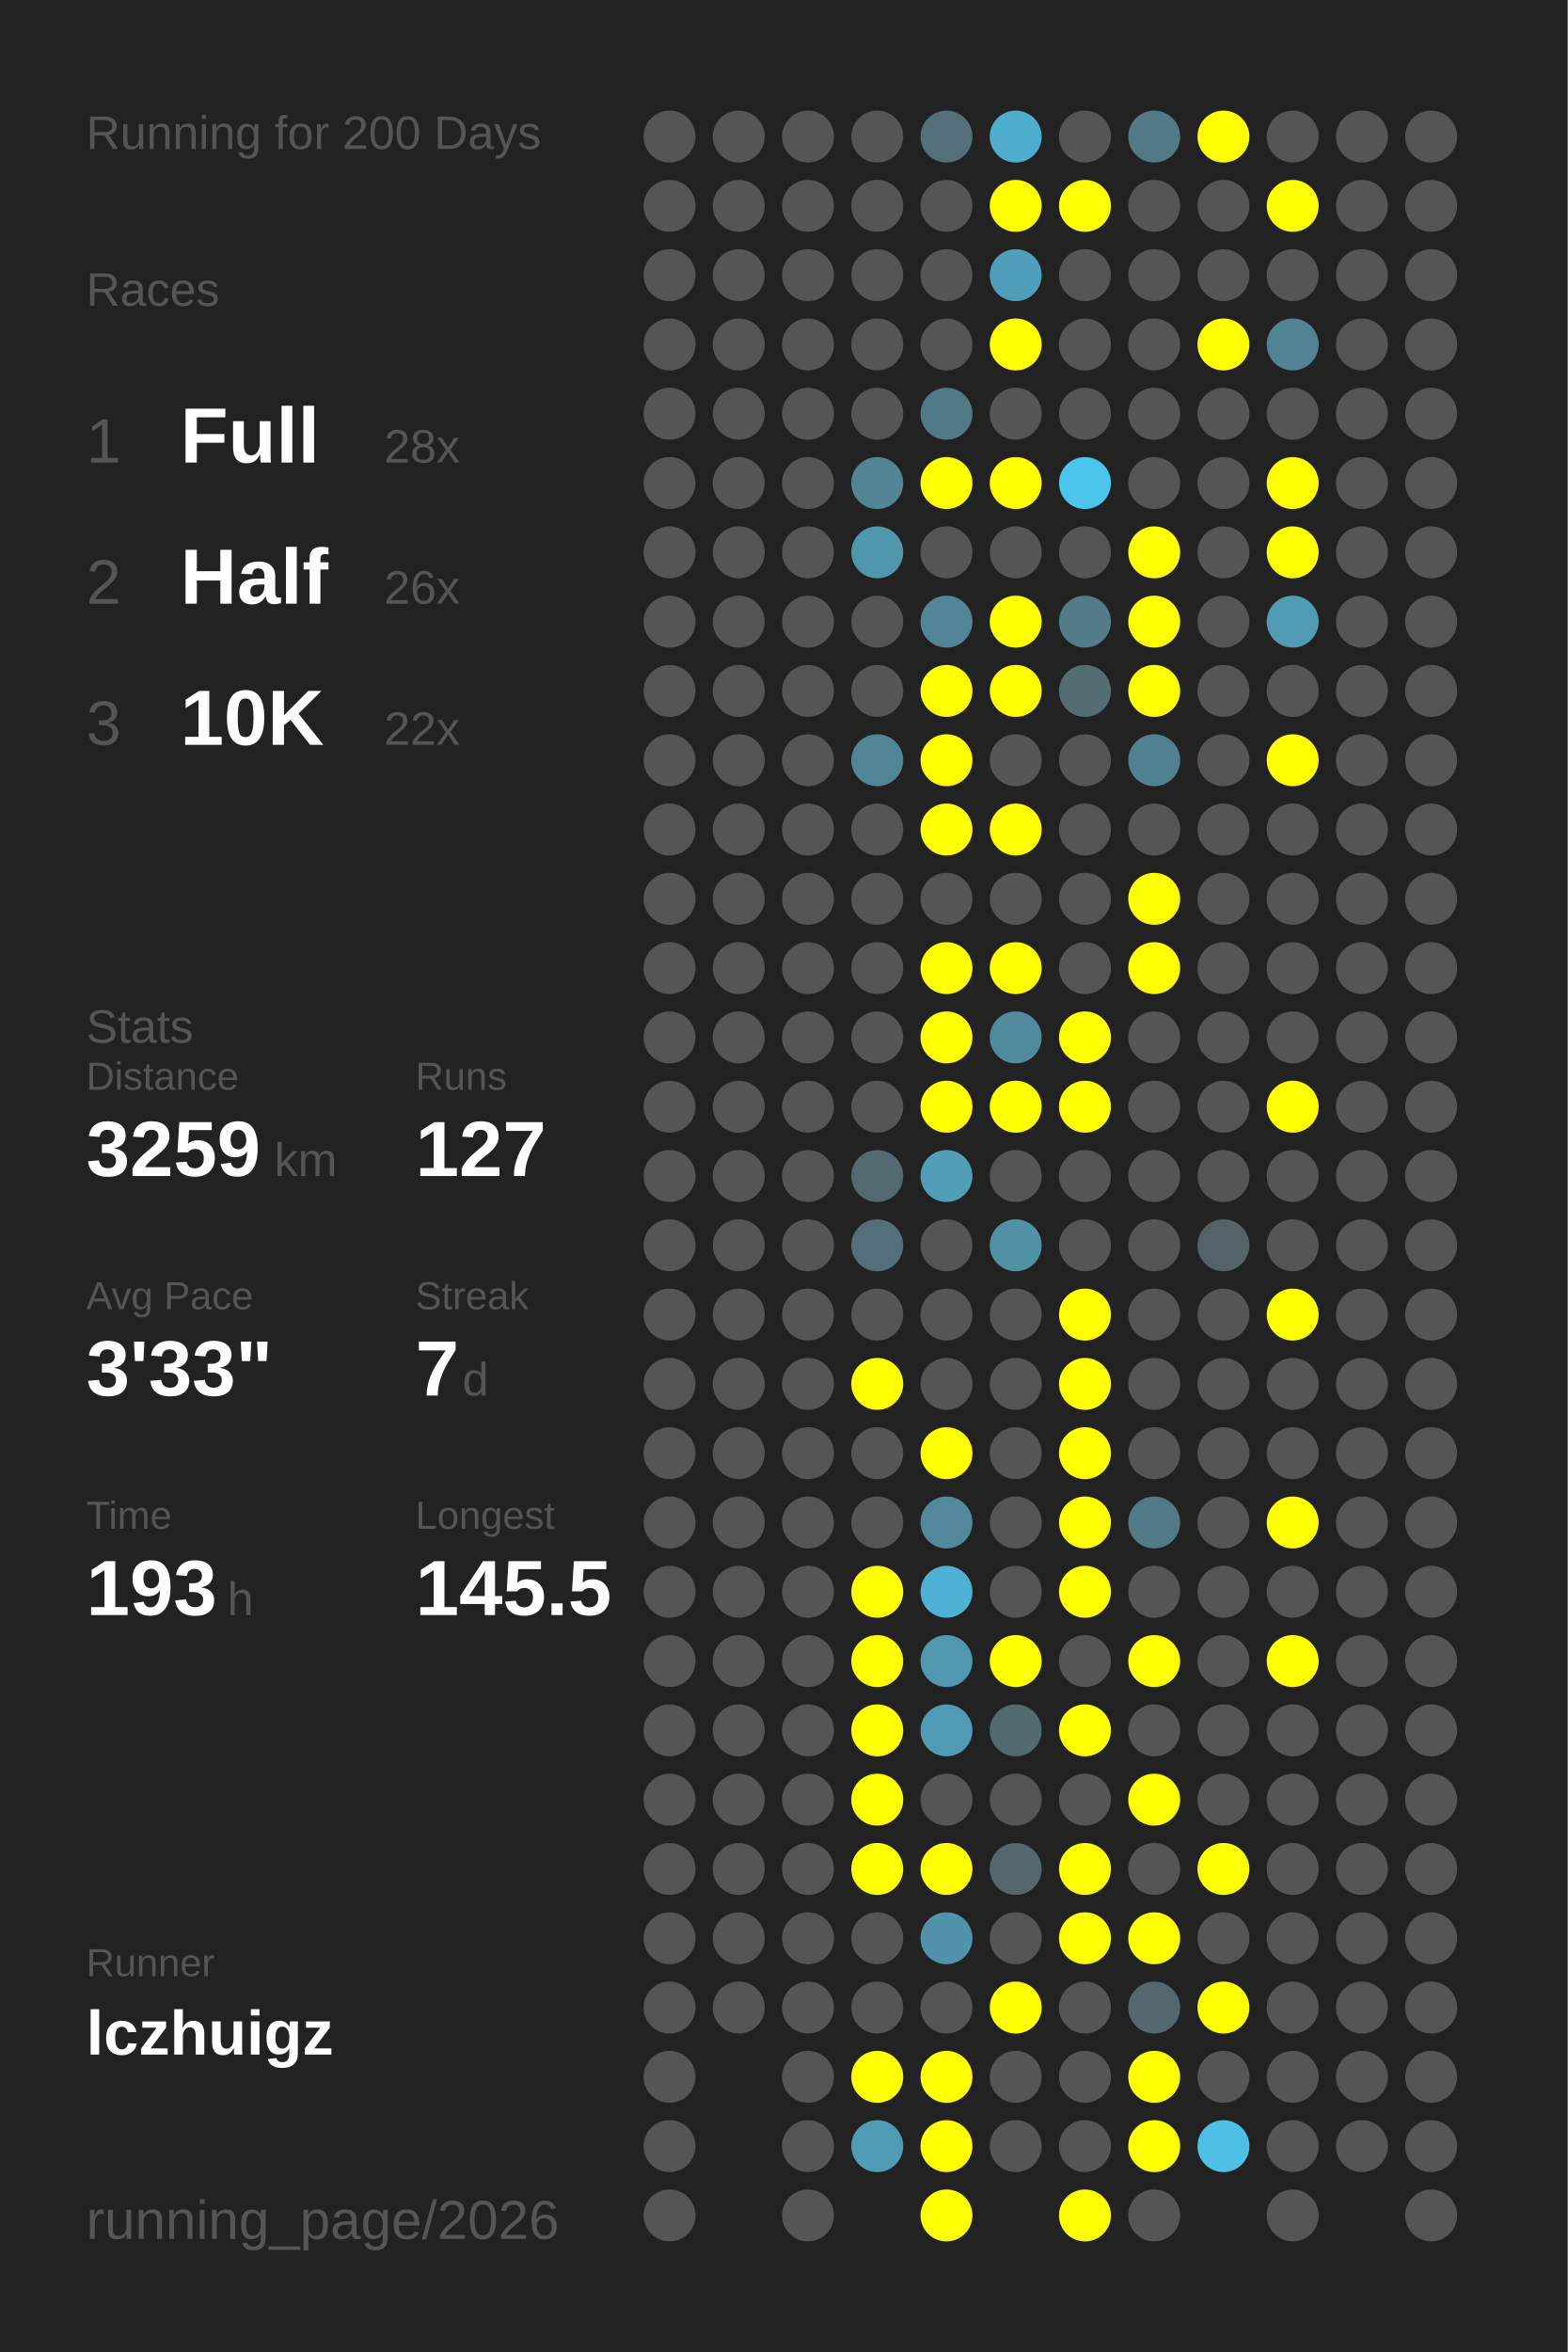
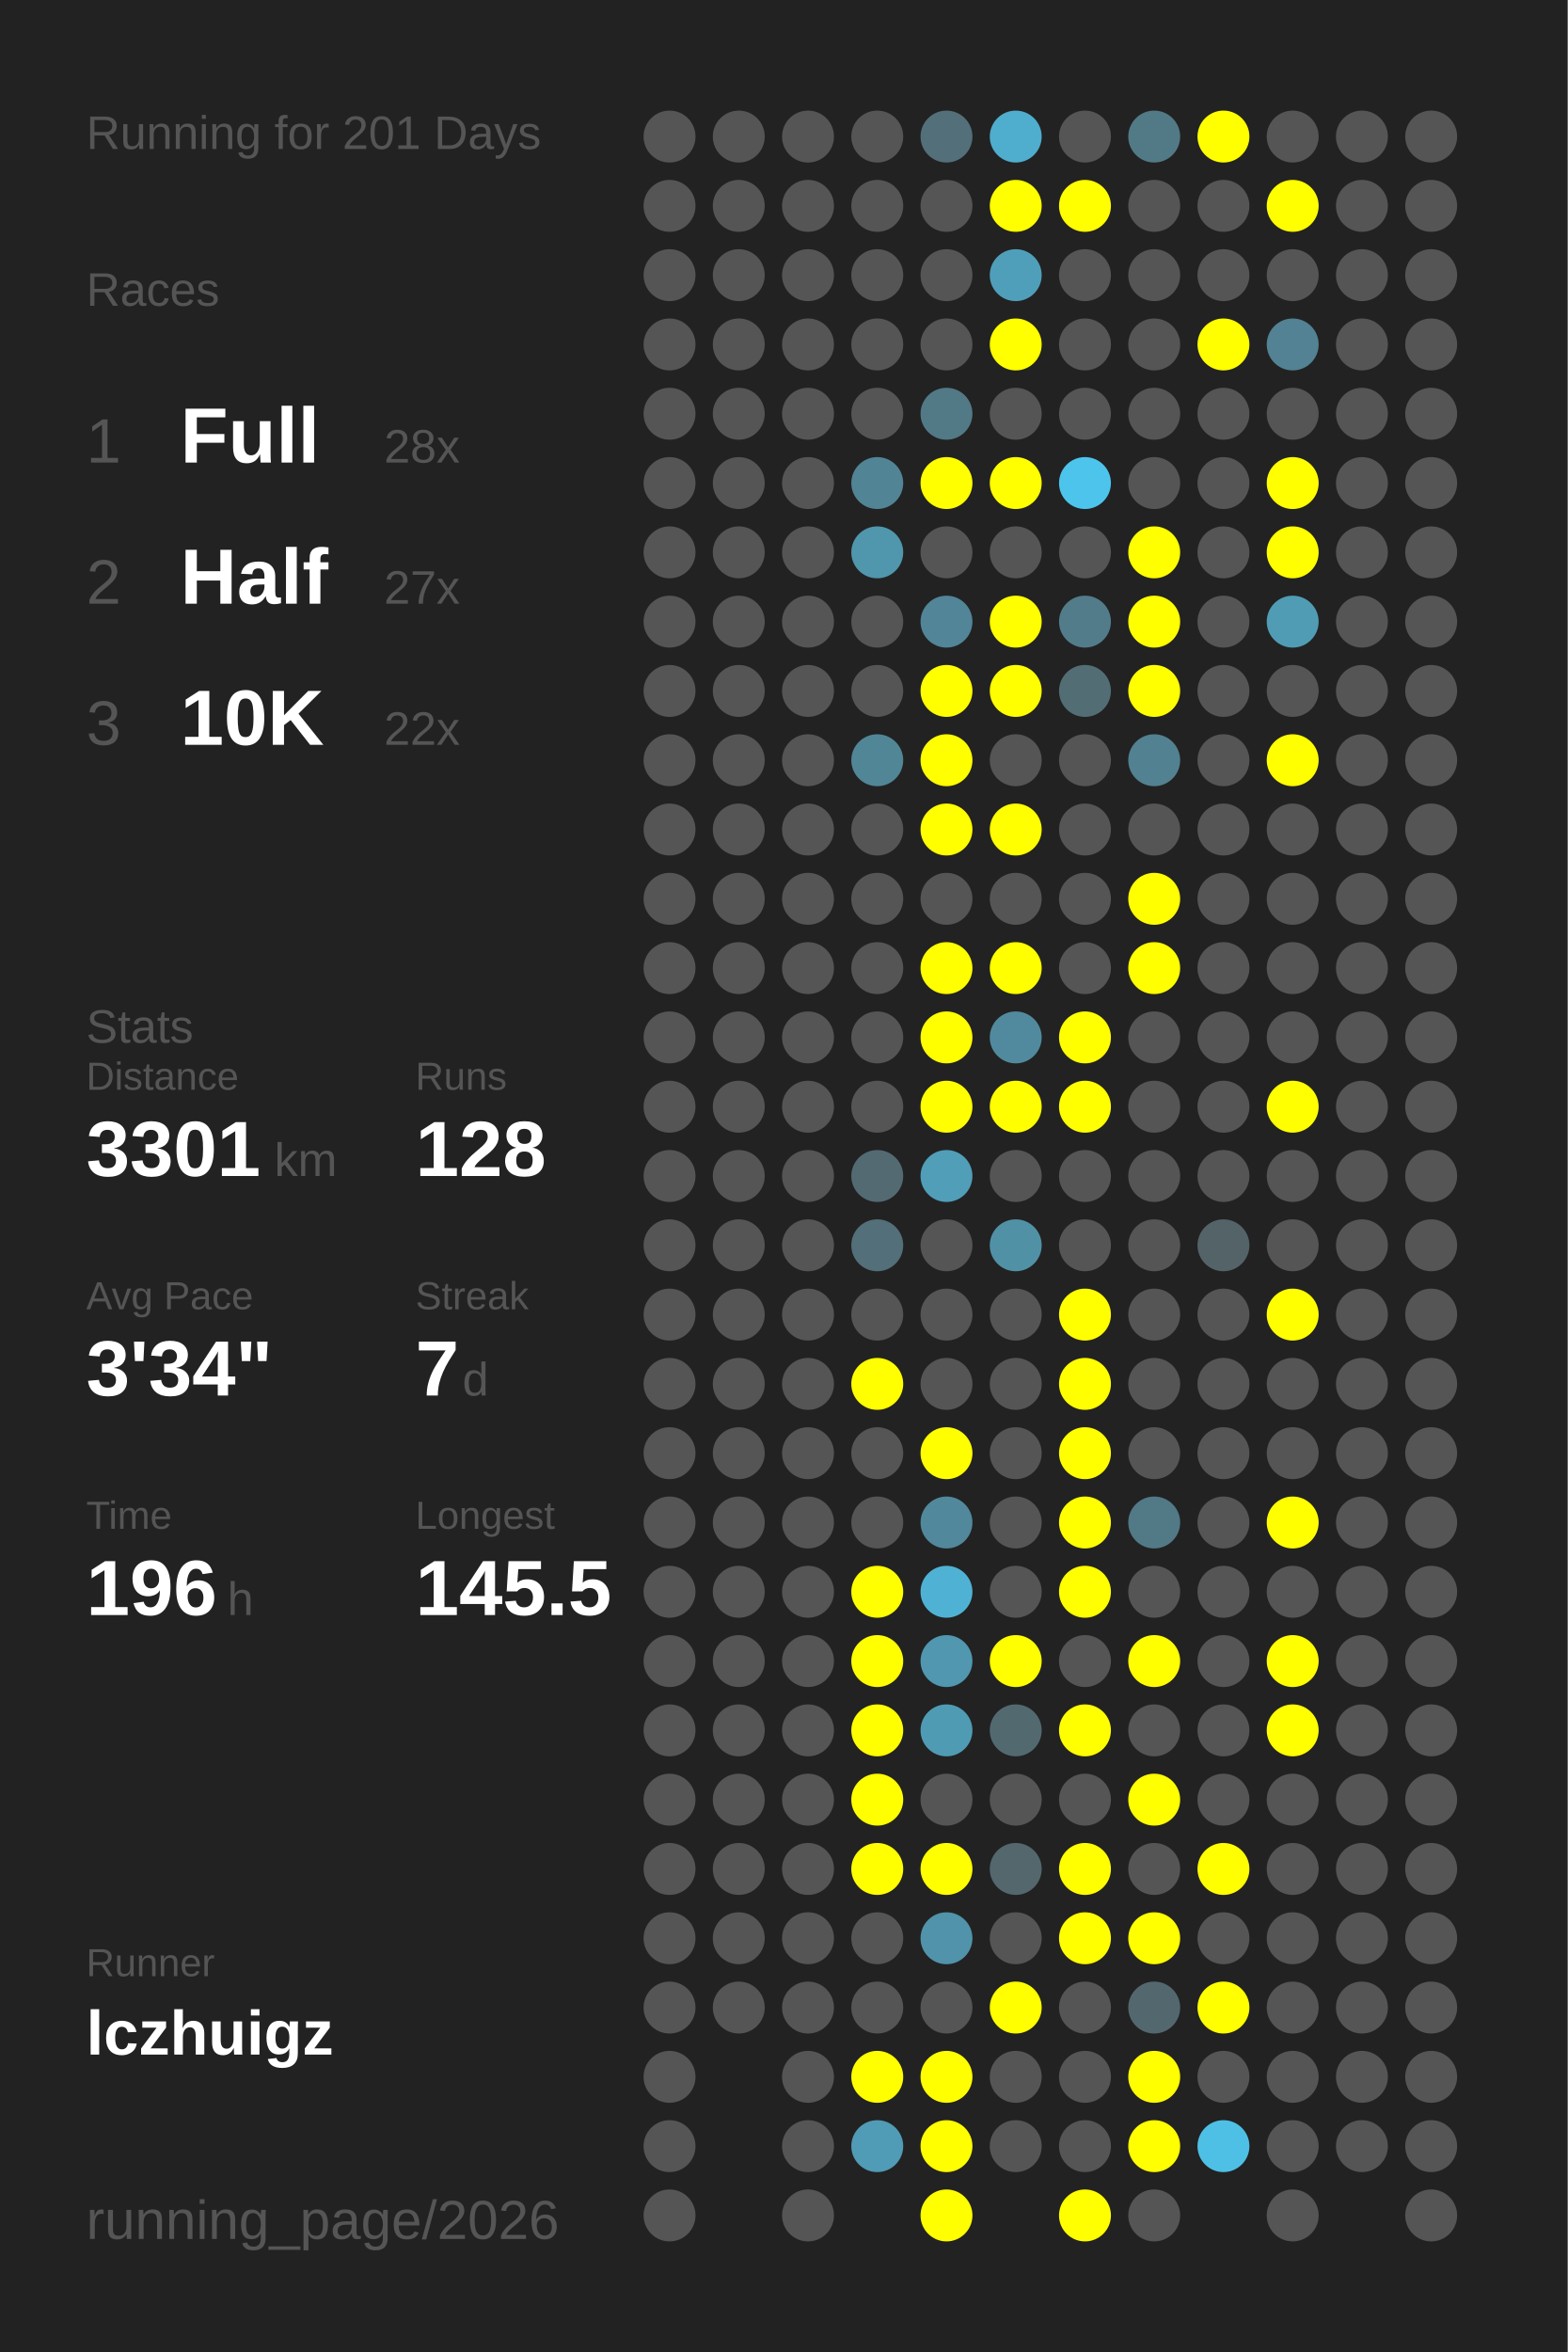
<svg xmlns="http://www.w3.org/2000/svg" baseProfile="full" height="300mm" version="1.1" viewBox="0,0,200,300" width="200mm">
  <defs />
  <rect fill="#222222" height="300" width="200" x="0" y="0" />
-   <text fill="#555555" style="font-size:6px; font-family:Arial;" x="11" y="19">Running for 200 Days</text>
+   <text fill="#555555" style="font-size:6px; font-family:Arial;" x="11" y="19">Running for 201 Days</text>
  <text fill="#555555" style="font-size:6px; font-family:Arial;" x="11" y="39">Races</text>
  <text fill="#555555" style="font-size:8px; font-family:Arial;" x="11" y="59">1</text>
  <text fill="#FFFFFF" style="font-size:10px; font-family:Arial; font-weight:bold;" x="23" y="59">Full</text>
  <text fill="#555555" style="font-size:6px; font-family:Arial;" x="49" y="59">28x</text>
  <text fill="#555555" style="font-size:8px; font-family:Arial;" x="11" y="77">2</text>
  <text fill="#FFFFFF" style="font-size:10px; font-family:Arial; font-weight:bold;" x="23" y="77">Half</text>
-   <text fill="#555555" style="font-size:6px; font-family:Arial;" x="49" y="77">26x</text>
+   <text fill="#555555" style="font-size:6px; font-family:Arial;" x="49" y="77">27x</text>
  <text fill="#555555" style="font-size:8px; font-family:Arial;" x="11" y="95">3</text>
  <text fill="#FFFFFF" style="font-size:10px; font-family:Arial; font-weight:bold;" x="23" y="95">10K</text>
  <text fill="#555555" style="font-size:6px; font-family:Arial;" x="49" y="95">22x</text>
  <text fill="#555555" style="font-size:6px; font-family:Arial;" x="11" y="133">Stats</text>
  <text fill="#555555" style="font-size:5px; font-family:Arial;" x="11" y="139">Distance</text>
-   <text fill="#FFFFFF" style="font-size:10px; font-family:Arial; font-weight:bold;" x="11" y="150">3259</text>
+   <text fill="#FFFFFF" style="font-size:10px; font-family:Arial; font-weight:bold;" x="11" y="150">3301</text>
  <text fill="#555555" style="font-size:6px; font-family:Arial;" x="35" y="150">km</text>
  <text fill="#555555" style="font-size:5px; font-family:Arial;" x="53" y="139">Runs</text>
-   <text fill="#FFFFFF" style="font-size:10px; font-family:Arial; font-weight:bold;" x="53" y="150">127</text>
+   <text fill="#FFFFFF" style="font-size:10px; font-family:Arial; font-weight:bold;" x="53" y="150">128</text>
  <text fill="#555555" style="font-size:5px; font-family:Arial;" x="11" y="167">Avg Pace</text>
-   <text fill="#FFFFFF" style="font-size:10px; font-family:Arial; font-weight:bold;" x="11" y="178">3'33"</text>
+   <text fill="#FFFFFF" style="font-size:10px; font-family:Arial; font-weight:bold;" x="11" y="178">3'34"</text>
  <text fill="#555555" style="font-size:5px; font-family:Arial;" x="53" y="167">Streak</text>
  <text fill="#FFFFFF" style="font-size:10px; font-family:Arial; font-weight:bold;" x="53" y="178">7</text>
  <text fill="#555555" style="font-size:6px; font-family:Arial;" x="59" y="178">d</text>
  <text fill="#555555" style="font-size:5px; font-family:Arial;" x="11" y="195">Time</text>
-   <text fill="#FFFFFF" style="font-size:10px; font-family:Arial; font-weight:bold;" x="11" y="206">193</text>
+   <text fill="#FFFFFF" style="font-size:10px; font-family:Arial; font-weight:bold;" x="11" y="206">196</text>
  <text fill="#555555" style="font-size:6px; font-family:Arial;" x="29" y="206">h</text>
  <text fill="#555555" style="font-size:5px; font-family:Arial;" x="53" y="195">Longest</text>
  <text fill="#FFFFFF" style="font-size:10px; font-family:Arial; font-weight:bold;" x="53" y="206">145.5</text>
  <text fill="#555555" style="font-size:5px; font-family:Arial;" x="11" y="252.065">Runner</text>
  <text fill="#FFFFFF" style="font-size:8px; font-family:Arial; font-weight:bold;" x="11" y="262.065">lczhuigz</text>
  <text fill="#555555" style="font-size:7px; font-family:Arial;" x="11" y="285.581">running_page/2026</text>
  <circle cx="85.417" cy="17.419" fill="#555555" r="3.312" />
  <circle cx="85.417" cy="26.258" fill="#555555" r="3.312" />
  <circle cx="85.417" cy="35.097" fill="#555555" r="3.312" />
  <circle cx="85.417" cy="43.935" fill="#555555" r="3.312" />
  <circle cx="85.417" cy="52.774" fill="#555555" r="3.312" />
  <circle cx="85.417" cy="61.613" fill="#555555" r="3.312" />
  <circle cx="85.417" cy="70.452" fill="#555555" r="3.312" />
  <circle cx="85.417" cy="79.29" fill="#555555" r="3.312" />
  <circle cx="85.417" cy="88.129" fill="#555555" r="3.312" />
  <circle cx="85.417" cy="96.968" fill="#555555" r="3.312" />
  <circle cx="85.417" cy="105.806" fill="#555555" r="3.312" />
  <circle cx="85.417" cy="114.645" fill="#555555" r="3.312" />
  <circle cx="85.417" cy="123.484" fill="#555555" r="3.312" />
  <circle cx="85.417" cy="132.323" fill="#555555" r="3.312" />
  <circle cx="85.417" cy="141.161" fill="#555555" r="3.312" />
  <circle cx="85.417" cy="150" fill="#555555" r="3.312" />
  <circle cx="85.417" cy="158.839" fill="#555555" r="3.312" />
  <circle cx="85.417" cy="167.677" fill="#555555" r="3.312" />
  <circle cx="85.417" cy="176.516" fill="#555555" r="3.312" />
  <circle cx="85.417" cy="185.355" fill="#555555" r="3.312" />
  <circle cx="85.417" cy="194.194" fill="#555555" r="3.312" />
  <circle cx="85.417" cy="203.032" fill="#555555" r="3.312" />
  <circle cx="85.417" cy="211.871" fill="#555555" r="3.312" />
  <circle cx="85.417" cy="220.71" fill="#555555" r="3.312" />
  <circle cx="85.417" cy="229.548" fill="#555555" r="3.312" />
  <circle cx="85.417" cy="238.387" fill="#555555" r="3.312" />
  <circle cx="85.417" cy="247.226" fill="#555555" r="3.312" />
  <circle cx="85.417" cy="256.065" fill="#555555" r="3.312" />
  <circle cx="85.417" cy="264.903" fill="#555555" r="3.312" />
  <circle cx="85.417" cy="273.742" fill="#555555" r="3.312" />
  <circle cx="85.417" cy="282.581" fill="#555555" r="3.312" />
  <circle cx="94.25" cy="17.419" fill="#555555" r="3.312" />
  <circle cx="94.25" cy="26.258" fill="#555555" r="3.312" />
  <circle cx="94.25" cy="35.097" fill="#555555" r="3.312" />
  <circle cx="94.25" cy="43.935" fill="#555555" r="3.312" />
  <circle cx="94.25" cy="52.774" fill="#555555" r="3.312" />
  <circle cx="94.25" cy="61.613" fill="#555555" r="3.312" />
  <circle cx="94.25" cy="70.452" fill="#555555" r="3.312" />
  <circle cx="94.25" cy="79.29" fill="#555555" r="3.312" />
  <circle cx="94.25" cy="88.129" fill="#555555" r="3.312" />
  <circle cx="94.25" cy="96.968" fill="#555555" r="3.312" />
  <circle cx="94.25" cy="105.806" fill="#555555" r="3.312" />
  <circle cx="94.25" cy="114.645" fill="#555555" r="3.312" />
  <circle cx="94.25" cy="123.484" fill="#555555" r="3.312" />
  <circle cx="94.25" cy="132.323" fill="#555555" r="3.312" />
  <circle cx="94.25" cy="141.161" fill="#555555" r="3.312" />
  <circle cx="94.25" cy="150" fill="#555555" r="3.312" />
  <circle cx="94.25" cy="158.839" fill="#555555" r="3.312" />
  <circle cx="94.25" cy="167.677" fill="#555555" r="3.312" />
  <circle cx="94.25" cy="176.516" fill="#555555" r="3.312" />
  <circle cx="94.25" cy="185.355" fill="#555555" r="3.312" />
  <circle cx="94.25" cy="194.194" fill="#555555" r="3.312" />
  <circle cx="94.25" cy="203.032" fill="#555555" r="3.312" />
  <circle cx="94.25" cy="211.871" fill="#555555" r="3.312" />
  <circle cx="94.25" cy="220.71" fill="#555555" r="3.312" />
  <circle cx="94.25" cy="229.548" fill="#555555" r="3.312" />
  <circle cx="94.25" cy="238.387" fill="#555555" r="3.312" />
  <circle cx="94.25" cy="247.226" fill="#555555" r="3.312" />
  <circle cx="94.25" cy="256.065" fill="#555555" r="3.312" />
  <circle cx="103.083" cy="17.419" fill="#555555" r="3.312" />
  <circle cx="103.083" cy="26.258" fill="#555555" r="3.312" />
  <circle cx="103.083" cy="35.097" fill="#555555" r="3.312" />
  <circle cx="103.083" cy="43.935" fill="#555555" r="3.312" />
  <circle cx="103.083" cy="52.774" fill="#555555" r="3.312" />
  <circle cx="103.083" cy="61.613" fill="#555555" r="3.312" />
  <circle cx="103.083" cy="70.452" fill="#555555" r="3.312" />
  <circle cx="103.083" cy="79.29" fill="#555555" r="3.312" />
  <circle cx="103.083" cy="88.129" fill="#555555" r="3.312" />
  <circle cx="103.083" cy="96.968" fill="#555555" r="3.312" />
  <circle cx="103.083" cy="105.806" fill="#555555" r="3.312" />
  <circle cx="103.083" cy="114.645" fill="#555555" r="3.312" />
  <circle cx="103.083" cy="123.484" fill="#555555" r="3.312" />
  <circle cx="103.083" cy="132.323" fill="#555555" r="3.312" />
  <circle cx="103.083" cy="141.161" fill="#555555" r="3.312" />
  <circle cx="103.083" cy="150" fill="#555555" r="3.312" />
  <circle cx="103.083" cy="158.839" fill="#555555" r="3.312" />
  <circle cx="103.083" cy="167.677" fill="#555555" r="3.312" />
  <circle cx="103.083" cy="176.516" fill="#555555" r="3.312" />
  <circle cx="103.083" cy="185.355" fill="#555555" r="3.312" />
  <circle cx="103.083" cy="194.194" fill="#555555" r="3.312" />
  <circle cx="103.083" cy="203.032" fill="#555555" r="3.312" />
  <circle cx="103.083" cy="211.871" fill="#555555" r="3.312" />
  <circle cx="103.083" cy="220.71" fill="#555555" r="3.312" />
  <circle cx="103.083" cy="229.548" fill="#555555" r="3.312" />
  <circle cx="103.083" cy="238.387" fill="#555555" r="3.312" />
  <circle cx="103.083" cy="247.226" fill="#555555" r="3.312" />
  <circle cx="103.083" cy="256.065" fill="#555555" r="3.312" />
  <circle cx="103.083" cy="264.903" fill="#555555" r="3.312" />
  <circle cx="103.083" cy="273.742" fill="#555555" r="3.312" />
  <circle cx="103.083" cy="282.581" fill="#555555" r="3.312" />
  <circle cx="111.917" cy="17.419" fill="#555555" r="3.312" />
  <circle cx="111.917" cy="26.258" fill="#555555" r="3.312" />
  <circle cx="111.917" cy="35.097" fill="#555555" r="3.312" />
  <circle cx="111.917" cy="43.935" fill="#555555" r="3.312" />
  <circle cx="111.917" cy="52.774" fill="#555555" r="3.312" />
  <circle cx="111.917" cy="61.613" fill="#518495" r="3.312" />
  <circle cx="111.917" cy="70.452" fill="#5096ad" r="3.312" />
  <circle cx="111.917" cy="79.29" fill="#555555" r="3.312" />
  <circle cx="111.917" cy="88.129" fill="#555555" r="3.312" />
  <circle cx="111.917" cy="96.968" fill="#518697" r="3.312" />
  <circle cx="111.917" cy="105.806" fill="#555555" r="3.312" />
  <circle cx="111.917" cy="114.645" fill="#555555" r="3.312" />
  <circle cx="111.917" cy="123.484" fill="#555555" r="3.312" />
  <circle cx="111.917" cy="132.323" fill="#555555" r="3.312" />
  <circle cx="111.917" cy="141.161" fill="#555555" r="3.312" />
  <circle cx="111.917" cy="150" fill="#536a72" r="3.312" />
  <circle cx="111.917" cy="158.839" fill="#536f79" r="3.312" />
  <circle cx="111.917" cy="167.677" fill="#555555" r="3.312" />
  <circle cx="111.917" cy="176.516" fill="#FFFF00" r="3.312" />
  <circle cx="111.917" cy="185.355" fill="#555555" r="3.312" />
  <circle cx="111.917" cy="194.194" fill="#555555" r="3.312" />
  <circle cx="111.917" cy="203.032" fill="#FFFF00" r="3.312" />
  <circle cx="111.917" cy="211.871" fill="#FFFF00" r="3.312" />
  <circle cx="111.917" cy="220.71" fill="#FFFF00" r="3.312" />
  <circle cx="111.917" cy="229.548" fill="#FFFF00" r="3.312" />
  <circle cx="111.917" cy="238.387" fill="#FFFF00" r="3.312" />
  <circle cx="111.917" cy="247.226" fill="#555555" r="3.312" />
  <circle cx="111.917" cy="256.065" fill="#555555" r="3.312" />
  <circle cx="111.917" cy="264.903" fill="#FFFF00" r="3.312" />
  <circle cx="111.917" cy="273.742" fill="#509bb5" r="3.312" />
  <circle cx="120.75" cy="17.419" fill="#536f79" r="3.312" />
  <circle cx="120.75" cy="26.258" fill="#555555" r="3.312" />
  <circle cx="120.75" cy="35.097" fill="#555555" r="3.312" />
  <circle cx="120.75" cy="43.935" fill="#555555" r="3.312" />
  <circle cx="120.75" cy="52.774" fill="#527986" r="3.312" />
  <circle cx="120.75" cy="61.613" fill="#FFFF00" r="3.312" />
  <circle cx="120.75" cy="70.452" fill="#555555" r="3.312" />
  <circle cx="120.75" cy="79.29" fill="#518597" r="3.312" />
  <circle cx="120.75" cy="88.129" fill="#FFFF00" r="3.312" />
  <circle cx="120.75" cy="96.968" fill="#FFFF00" r="3.312" />
  <circle cx="120.75" cy="105.806" fill="#FFFF00" r="3.312" />
  <circle cx="120.75" cy="114.645" fill="#555555" r="3.312" />
  <circle cx="120.75" cy="123.484" fill="#FFFF00" r="3.312" />
  <circle cx="120.75" cy="132.323" fill="#FFFF00" r="3.312" />
  <circle cx="120.75" cy="141.161" fill="#FFFF00" r="3.312" />
  <circle cx="120.75" cy="150" fill="#509eb8" r="3.312" />
  <circle cx="120.75" cy="158.839" fill="#555555" r="3.312" />
  <circle cx="120.75" cy="167.677" fill="#555555" r="3.312" />
  <circle cx="120.75" cy="176.516" fill="#555555" r="3.312" />
  <circle cx="120.75" cy="185.355" fill="#FFFF00" r="3.312" />
  <circle cx="120.75" cy="194.194" fill="#51889b" r="3.312" />
  <circle cx="120.75" cy="203.032" fill="#4fb2d4" r="3.312" />
  <circle cx="120.75" cy="211.871" fill="#5097af" r="3.312" />
  <circle cx="120.75" cy="220.71" fill="#509bb4" r="3.312" />
  <circle cx="120.75" cy="229.548" fill="#555555" r="3.312" />
  <circle cx="120.75" cy="238.387" fill="#FFFF00" r="3.312" />
  <circle cx="120.75" cy="247.226" fill="#5093aa" r="3.312" />
  <circle cx="120.75" cy="256.065" fill="#555555" r="3.312" />
  <circle cx="120.75" cy="264.903" fill="#FFFF00" r="3.312" />
  <circle cx="120.75" cy="273.742" fill="#FFFF00" r="3.312" />
  <circle cx="120.75" cy="282.581" fill="#FFFF00" r="3.312" />
  <circle cx="129.583" cy="17.419" fill="#4fadcd" r="3.312" />
  <circle cx="129.583" cy="26.258" fill="#FFFF00" r="3.312" />
  <circle cx="129.583" cy="35.097" fill="#509fba" r="3.312" />
  <circle cx="129.583" cy="43.935" fill="#FFFF00" r="3.312" />
  <circle cx="129.583" cy="52.774" fill="#555555" r="3.312" />
  <circle cx="129.583" cy="61.613" fill="#FFFF00" r="3.312" />
  <circle cx="129.583" cy="70.452" fill="#555555" r="3.312" />
  <circle cx="129.583" cy="79.29" fill="#FFFF00" r="3.312" />
  <circle cx="129.583" cy="88.129" fill="#FFFF00" r="3.312" />
  <circle cx="129.583" cy="96.968" fill="#555555" r="3.312" />
  <circle cx="129.583" cy="105.806" fill="#FFFF00" r="3.312" />
  <circle cx="129.583" cy="114.645" fill="#555555" r="3.312" />
  <circle cx="129.583" cy="123.484" fill="#FFFF00" r="3.312" />
  <circle cx="129.583" cy="132.323" fill="#518a9e" r="3.312" />
  <circle cx="129.583" cy="141.161" fill="#FFFF00" r="3.312" />
  <circle cx="129.583" cy="150" fill="#555555" r="3.312" />
  <circle cx="129.583" cy="158.839" fill="#5191a6" r="3.312" />
  <circle cx="129.583" cy="167.677" fill="#555555" r="3.312" />
  <circle cx="129.583" cy="176.516" fill="#555555" r="3.312" />
  <circle cx="129.583" cy="185.355" fill="#555555" r="3.312" />
  <circle cx="129.583" cy="194.194" fill="#555555" r="3.312" />
  <circle cx="129.583" cy="203.032" fill="#555555" r="3.312" />
  <circle cx="129.583" cy="211.871" fill="#FFFF00" r="3.312" />
  <circle cx="129.583" cy="220.71" fill="#536970" r="3.312" />
  <circle cx="129.583" cy="229.548" fill="#555555" r="3.312" />
  <circle cx="129.583" cy="238.387" fill="#53676d" r="3.312" />
  <circle cx="129.583" cy="247.226" fill="#555555" r="3.312" />
  <circle cx="129.583" cy="256.065" fill="#FFFF00" r="3.312" />
  <circle cx="129.583" cy="264.903" fill="#555555" r="3.312" />
  <circle cx="129.583" cy="273.742" fill="#555555" r="3.312" />
  <circle cx="138.417" cy="17.419" fill="#555555" r="3.312" />
  <circle cx="138.417" cy="26.258" fill="#FFFF00" r="3.312" />
  <circle cx="138.417" cy="35.097" fill="#555555" r="3.312" />
  <circle cx="138.417" cy="43.935" fill="#555555" r="3.312" />
  <circle cx="138.417" cy="52.774" fill="#555555" r="3.312" />
  <circle cx="138.417" cy="61.613" fill="#4dc4ec" r="3.312" />
  <circle cx="138.417" cy="70.452" fill="#555555" r="3.312" />
  <circle cx="138.417" cy="79.29" fill="#527c8a" r="3.312" />
  <circle cx="138.417" cy="88.129" fill="#536d75" r="3.312" />
  <circle cx="138.417" cy="96.968" fill="#555555" r="3.312" />
  <circle cx="138.417" cy="105.806" fill="#555555" r="3.312" />
  <circle cx="138.417" cy="114.645" fill="#555555" r="3.312" />
  <circle cx="138.417" cy="123.484" fill="#555555" r="3.312" />
  <circle cx="138.417" cy="132.323" fill="#FFFF00" r="3.312" />
  <circle cx="138.417" cy="141.161" fill="#FFFF00" r="3.312" />
  <circle cx="138.417" cy="150" fill="#555555" r="3.312" />
  <circle cx="138.417" cy="158.839" fill="#555555" r="3.312" />
  <circle cx="138.417" cy="167.677" fill="#FFFF00" r="3.312" />
  <circle cx="138.417" cy="176.516" fill="#FFFF00" r="3.312" />
  <circle cx="138.417" cy="185.355" fill="#FFFF00" r="3.312" />
  <circle cx="138.417" cy="194.194" fill="#FFFF00" r="3.312" />
  <circle cx="138.417" cy="203.032" fill="#FFFF00" r="3.312" />
  <circle cx="138.417" cy="211.871" fill="#555555" r="3.312" />
  <circle cx="138.417" cy="220.71" fill="#FFFF00" r="3.312" />
  <circle cx="138.417" cy="229.548" fill="#555555" r="3.312" />
  <circle cx="138.417" cy="238.387" fill="#FFFF00" r="3.312" />
  <circle cx="138.417" cy="247.226" fill="#FFFF00" r="3.312" />
  <circle cx="138.417" cy="256.065" fill="#555555" r="3.312" />
  <circle cx="138.417" cy="264.903" fill="#555555" r="3.312" />
  <circle cx="138.417" cy="273.742" fill="#555555" r="3.312" />
  <circle cx="138.417" cy="282.581" fill="#FFFF00" r="3.312" />
  <circle cx="147.25" cy="17.419" fill="#527986" r="3.312" />
  <circle cx="147.25" cy="26.258" fill="#555555" r="3.312" />
  <circle cx="147.25" cy="35.097" fill="#555555" r="3.312" />
  <circle cx="147.25" cy="43.935" fill="#555555" r="3.312" />
  <circle cx="147.25" cy="52.774" fill="#555555" r="3.312" />
  <circle cx="147.25" cy="61.613" fill="#555555" r="3.312" />
  <circle cx="147.25" cy="70.452" fill="#FFFF00" r="3.312" />
  <circle cx="147.25" cy="79.29" fill="#FFFF00" r="3.312" />
  <circle cx="147.25" cy="88.129" fill="#FFFF00" r="3.312" />
  <circle cx="147.25" cy="96.968" fill="#528191" r="3.312" />
  <circle cx="147.25" cy="105.806" fill="#555555" r="3.312" />
  <circle cx="147.25" cy="114.645" fill="#FFFF00" r="3.312" />
  <circle cx="147.25" cy="123.484" fill="#FFFF00" r="3.312" />
  <circle cx="147.25" cy="132.323" fill="#555555" r="3.312" />
  <circle cx="147.25" cy="141.161" fill="#555555" r="3.312" />
  <circle cx="147.25" cy="150" fill="#555555" r="3.312" />
  <circle cx="147.25" cy="158.839" fill="#555555" r="3.312" />
  <circle cx="147.25" cy="167.677" fill="#555555" r="3.312" />
  <circle cx="147.25" cy="176.516" fill="#555555" r="3.312" />
  <circle cx="147.25" cy="185.355" fill="#555555" r="3.312" />
  <circle cx="147.25" cy="194.194" fill="#527986" r="3.312" />
  <circle cx="147.25" cy="203.032" fill="#555555" r="3.312" />
  <circle cx="147.25" cy="211.871" fill="#FFFF00" r="3.312" />
  <circle cx="147.25" cy="220.71" fill="#555555" r="3.312" />
  <circle cx="147.25" cy="229.548" fill="#FFFF00" r="3.312" />
  <circle cx="147.25" cy="238.387" fill="#555555" r="3.312" />
  <circle cx="147.25" cy="247.226" fill="#FFFF00" r="3.312" />
  <circle cx="147.25" cy="256.065" fill="#53676e" r="3.312" />
  <circle cx="147.25" cy="264.903" fill="#FFFF00" r="3.312" />
  <circle cx="147.25" cy="273.742" fill="#FFFF00" r="3.312" />
  <circle cx="147.25" cy="282.581" fill="#555555" r="3.312" />
  <circle cx="156.083" cy="17.419" fill="#FFFF00" r="3.312" />
  <circle cx="156.083" cy="26.258" fill="#555555" r="3.312" />
  <circle cx="156.083" cy="35.097" fill="#555555" r="3.312" />
  <circle cx="156.083" cy="43.935" fill="#FFFF00" r="3.312" />
  <circle cx="156.083" cy="52.774" fill="#555555" r="3.312" />
  <circle cx="156.083" cy="61.613" fill="#555555" r="3.312" />
  <circle cx="156.083" cy="70.452" fill="#555555" r="3.312" />
  <circle cx="156.083" cy="79.29" fill="#555555" r="3.312" />
  <circle cx="156.083" cy="88.129" fill="#555555" r="3.312" />
  <circle cx="156.083" cy="96.968" fill="#555555" r="3.312" />
  <circle cx="156.083" cy="105.806" fill="#555555" r="3.312" />
  <circle cx="156.083" cy="114.645" fill="#555555" r="3.312" />
  <circle cx="156.083" cy="123.484" fill="#555555" r="3.312" />
  <circle cx="156.083" cy="132.323" fill="#555555" r="3.312" />
  <circle cx="156.083" cy="141.161" fill="#555555" r="3.312" />
  <circle cx="156.083" cy="150" fill="#555555" r="3.312" />
  <circle cx="156.083" cy="158.839" fill="#546368" r="3.312" />
  <circle cx="156.083" cy="167.677" fill="#555555" r="3.312" />
  <circle cx="156.083" cy="176.516" fill="#555555" r="3.312" />
  <circle cx="156.083" cy="185.355" fill="#555555" r="3.312" />
  <circle cx="156.083" cy="194.194" fill="#555555" r="3.312" />
  <circle cx="156.083" cy="203.032" fill="#555555" r="3.312" />
  <circle cx="156.083" cy="211.871" fill="#555555" r="3.312" />
  <circle cx="156.083" cy="220.71" fill="#555555" r="3.312" />
  <circle cx="156.083" cy="229.548" fill="#555555" r="3.312" />
  <circle cx="156.083" cy="238.387" fill="#FFFF00" r="3.312" />
  <circle cx="156.083" cy="247.226" fill="#555555" r="3.312" />
  <circle cx="156.083" cy="256.065" fill="#FFFF00" r="3.312" />
  <circle cx="156.083" cy="264.903" fill="#555555" r="3.312" />
  <circle cx="156.083" cy="273.742" fill="#4ec0e6" r="3.312" />
  <circle cx="164.917" cy="17.419" fill="#555555" r="3.312" />
  <circle cx="164.917" cy="26.258" fill="#FFFF00" r="3.312" />
  <circle cx="164.917" cy="35.097" fill="#555555" r="3.312" />
  <circle cx="164.917" cy="43.935" fill="#528293" r="3.312" />
  <circle cx="164.917" cy="52.774" fill="#555555" r="3.312" />
  <circle cx="164.917" cy="61.613" fill="#FFFF00" r="3.312" />
  <circle cx="164.917" cy="70.452" fill="#FFFF00" r="3.312" />
  <circle cx="164.917" cy="79.29" fill="#509cb5" r="3.312" />
  <circle cx="164.917" cy="88.129" fill="#555555" r="3.312" />
  <circle cx="164.917" cy="96.968" fill="#FFFF00" r="3.312" />
  <circle cx="164.917" cy="105.806" fill="#555555" r="3.312" />
  <circle cx="164.917" cy="114.645" fill="#555555" r="3.312" />
  <circle cx="164.917" cy="123.484" fill="#555555" r="3.312" />
  <circle cx="164.917" cy="132.323" fill="#555555" r="3.312" />
  <circle cx="164.917" cy="141.161" fill="#FFFF00" r="3.312" />
  <circle cx="164.917" cy="150" fill="#555555" r="3.312" />
  <circle cx="164.917" cy="158.839" fill="#555555" r="3.312" />
  <circle cx="164.917" cy="167.677" fill="#FFFF00" r="3.312" />
  <circle cx="164.917" cy="176.516" fill="#555555" r="3.312" />
  <circle cx="164.917" cy="185.355" fill="#555555" r="3.312" />
  <circle cx="164.917" cy="194.194" fill="#FFFF00" r="3.312" />
  <circle cx="164.917" cy="203.032" fill="#555555" r="3.312" />
  <circle cx="164.917" cy="211.871" fill="#FFFF00" r="3.312" />
-   <circle cx="164.917" cy="220.71" fill="#555555" r="3.312" />
+   <circle cx="164.917" cy="220.71" fill="#FFFF00" r="3.312" />
  <circle cx="164.917" cy="229.548" fill="#555555" r="3.312" />
  <circle cx="164.917" cy="238.387" fill="#555555" r="3.312" />
  <circle cx="164.917" cy="247.226" fill="#555555" r="3.312" />
  <circle cx="164.917" cy="256.065" fill="#555555" r="3.312" />
  <circle cx="164.917" cy="264.903" fill="#555555" r="3.312" />
  <circle cx="164.917" cy="273.742" fill="#555555" r="3.312" />
  <circle cx="164.917" cy="282.581" fill="#555555" r="3.312" />
  <circle cx="173.75" cy="17.419" fill="#555555" r="3.312" />
  <circle cx="173.75" cy="26.258" fill="#555555" r="3.312" />
  <circle cx="173.75" cy="35.097" fill="#555555" r="3.312" />
  <circle cx="173.75" cy="43.935" fill="#555555" r="3.312" />
  <circle cx="173.75" cy="52.774" fill="#555555" r="3.312" />
  <circle cx="173.75" cy="61.613" fill="#555555" r="3.312" />
  <circle cx="173.75" cy="70.452" fill="#555555" r="3.312" />
  <circle cx="173.75" cy="79.29" fill="#555555" r="3.312" />
  <circle cx="173.75" cy="88.129" fill="#555555" r="3.312" />
  <circle cx="173.75" cy="96.968" fill="#555555" r="3.312" />
  <circle cx="173.75" cy="105.806" fill="#555555" r="3.312" />
  <circle cx="173.75" cy="114.645" fill="#555555" r="3.312" />
  <circle cx="173.75" cy="123.484" fill="#555555" r="3.312" />
  <circle cx="173.75" cy="132.323" fill="#555555" r="3.312" />
  <circle cx="173.75" cy="141.161" fill="#555555" r="3.312" />
  <circle cx="173.75" cy="150" fill="#555555" r="3.312" />
  <circle cx="173.75" cy="158.839" fill="#555555" r="3.312" />
  <circle cx="173.75" cy="167.677" fill="#555555" r="3.312" />
  <circle cx="173.75" cy="176.516" fill="#555555" r="3.312" />
  <circle cx="173.75" cy="185.355" fill="#555555" r="3.312" />
  <circle cx="173.75" cy="194.194" fill="#555555" r="3.312" />
  <circle cx="173.75" cy="203.032" fill="#555555" r="3.312" />
  <circle cx="173.75" cy="211.871" fill="#555555" r="3.312" />
  <circle cx="173.75" cy="220.71" fill="#555555" r="3.312" />
  <circle cx="173.75" cy="229.548" fill="#555555" r="3.312" />
  <circle cx="173.75" cy="238.387" fill="#555555" r="3.312" />
  <circle cx="173.75" cy="247.226" fill="#555555" r="3.312" />
  <circle cx="173.75" cy="256.065" fill="#555555" r="3.312" />
  <circle cx="173.75" cy="264.903" fill="#555555" r="3.312" />
  <circle cx="173.75" cy="273.742" fill="#555555" r="3.312" />
  <circle cx="182.583" cy="17.419" fill="#555555" r="3.312" />
  <circle cx="182.583" cy="26.258" fill="#555555" r="3.312" />
  <circle cx="182.583" cy="35.097" fill="#555555" r="3.312" />
  <circle cx="182.583" cy="43.935" fill="#555555" r="3.312" />
  <circle cx="182.583" cy="52.774" fill="#555555" r="3.312" />
  <circle cx="182.583" cy="61.613" fill="#555555" r="3.312" />
  <circle cx="182.583" cy="70.452" fill="#555555" r="3.312" />
  <circle cx="182.583" cy="79.29" fill="#555555" r="3.312" />
  <circle cx="182.583" cy="88.129" fill="#555555" r="3.312" />
  <circle cx="182.583" cy="96.968" fill="#555555" r="3.312" />
  <circle cx="182.583" cy="105.806" fill="#555555" r="3.312" />
  <circle cx="182.583" cy="114.645" fill="#555555" r="3.312" />
  <circle cx="182.583" cy="123.484" fill="#555555" r="3.312" />
  <circle cx="182.583" cy="132.323" fill="#555555" r="3.312" />
  <circle cx="182.583" cy="141.161" fill="#555555" r="3.312" />
  <circle cx="182.583" cy="150" fill="#555555" r="3.312" />
  <circle cx="182.583" cy="158.839" fill="#555555" r="3.312" />
  <circle cx="182.583" cy="167.677" fill="#555555" r="3.312" />
  <circle cx="182.583" cy="176.516" fill="#555555" r="3.312" />
  <circle cx="182.583" cy="185.355" fill="#555555" r="3.312" />
  <circle cx="182.583" cy="194.194" fill="#555555" r="3.312" />
  <circle cx="182.583" cy="203.032" fill="#555555" r="3.312" />
  <circle cx="182.583" cy="211.871" fill="#555555" r="3.312" />
  <circle cx="182.583" cy="220.71" fill="#555555" r="3.312" />
  <circle cx="182.583" cy="229.548" fill="#555555" r="3.312" />
  <circle cx="182.583" cy="238.387" fill="#555555" r="3.312" />
  <circle cx="182.583" cy="247.226" fill="#555555" r="3.312" />
  <circle cx="182.583" cy="256.065" fill="#555555" r="3.312" />
  <circle cx="182.583" cy="264.903" fill="#555555" r="3.312" />
  <circle cx="182.583" cy="273.742" fill="#555555" r="3.312" />
  <circle cx="182.583" cy="282.581" fill="#555555" r="3.312" />
</svg>
